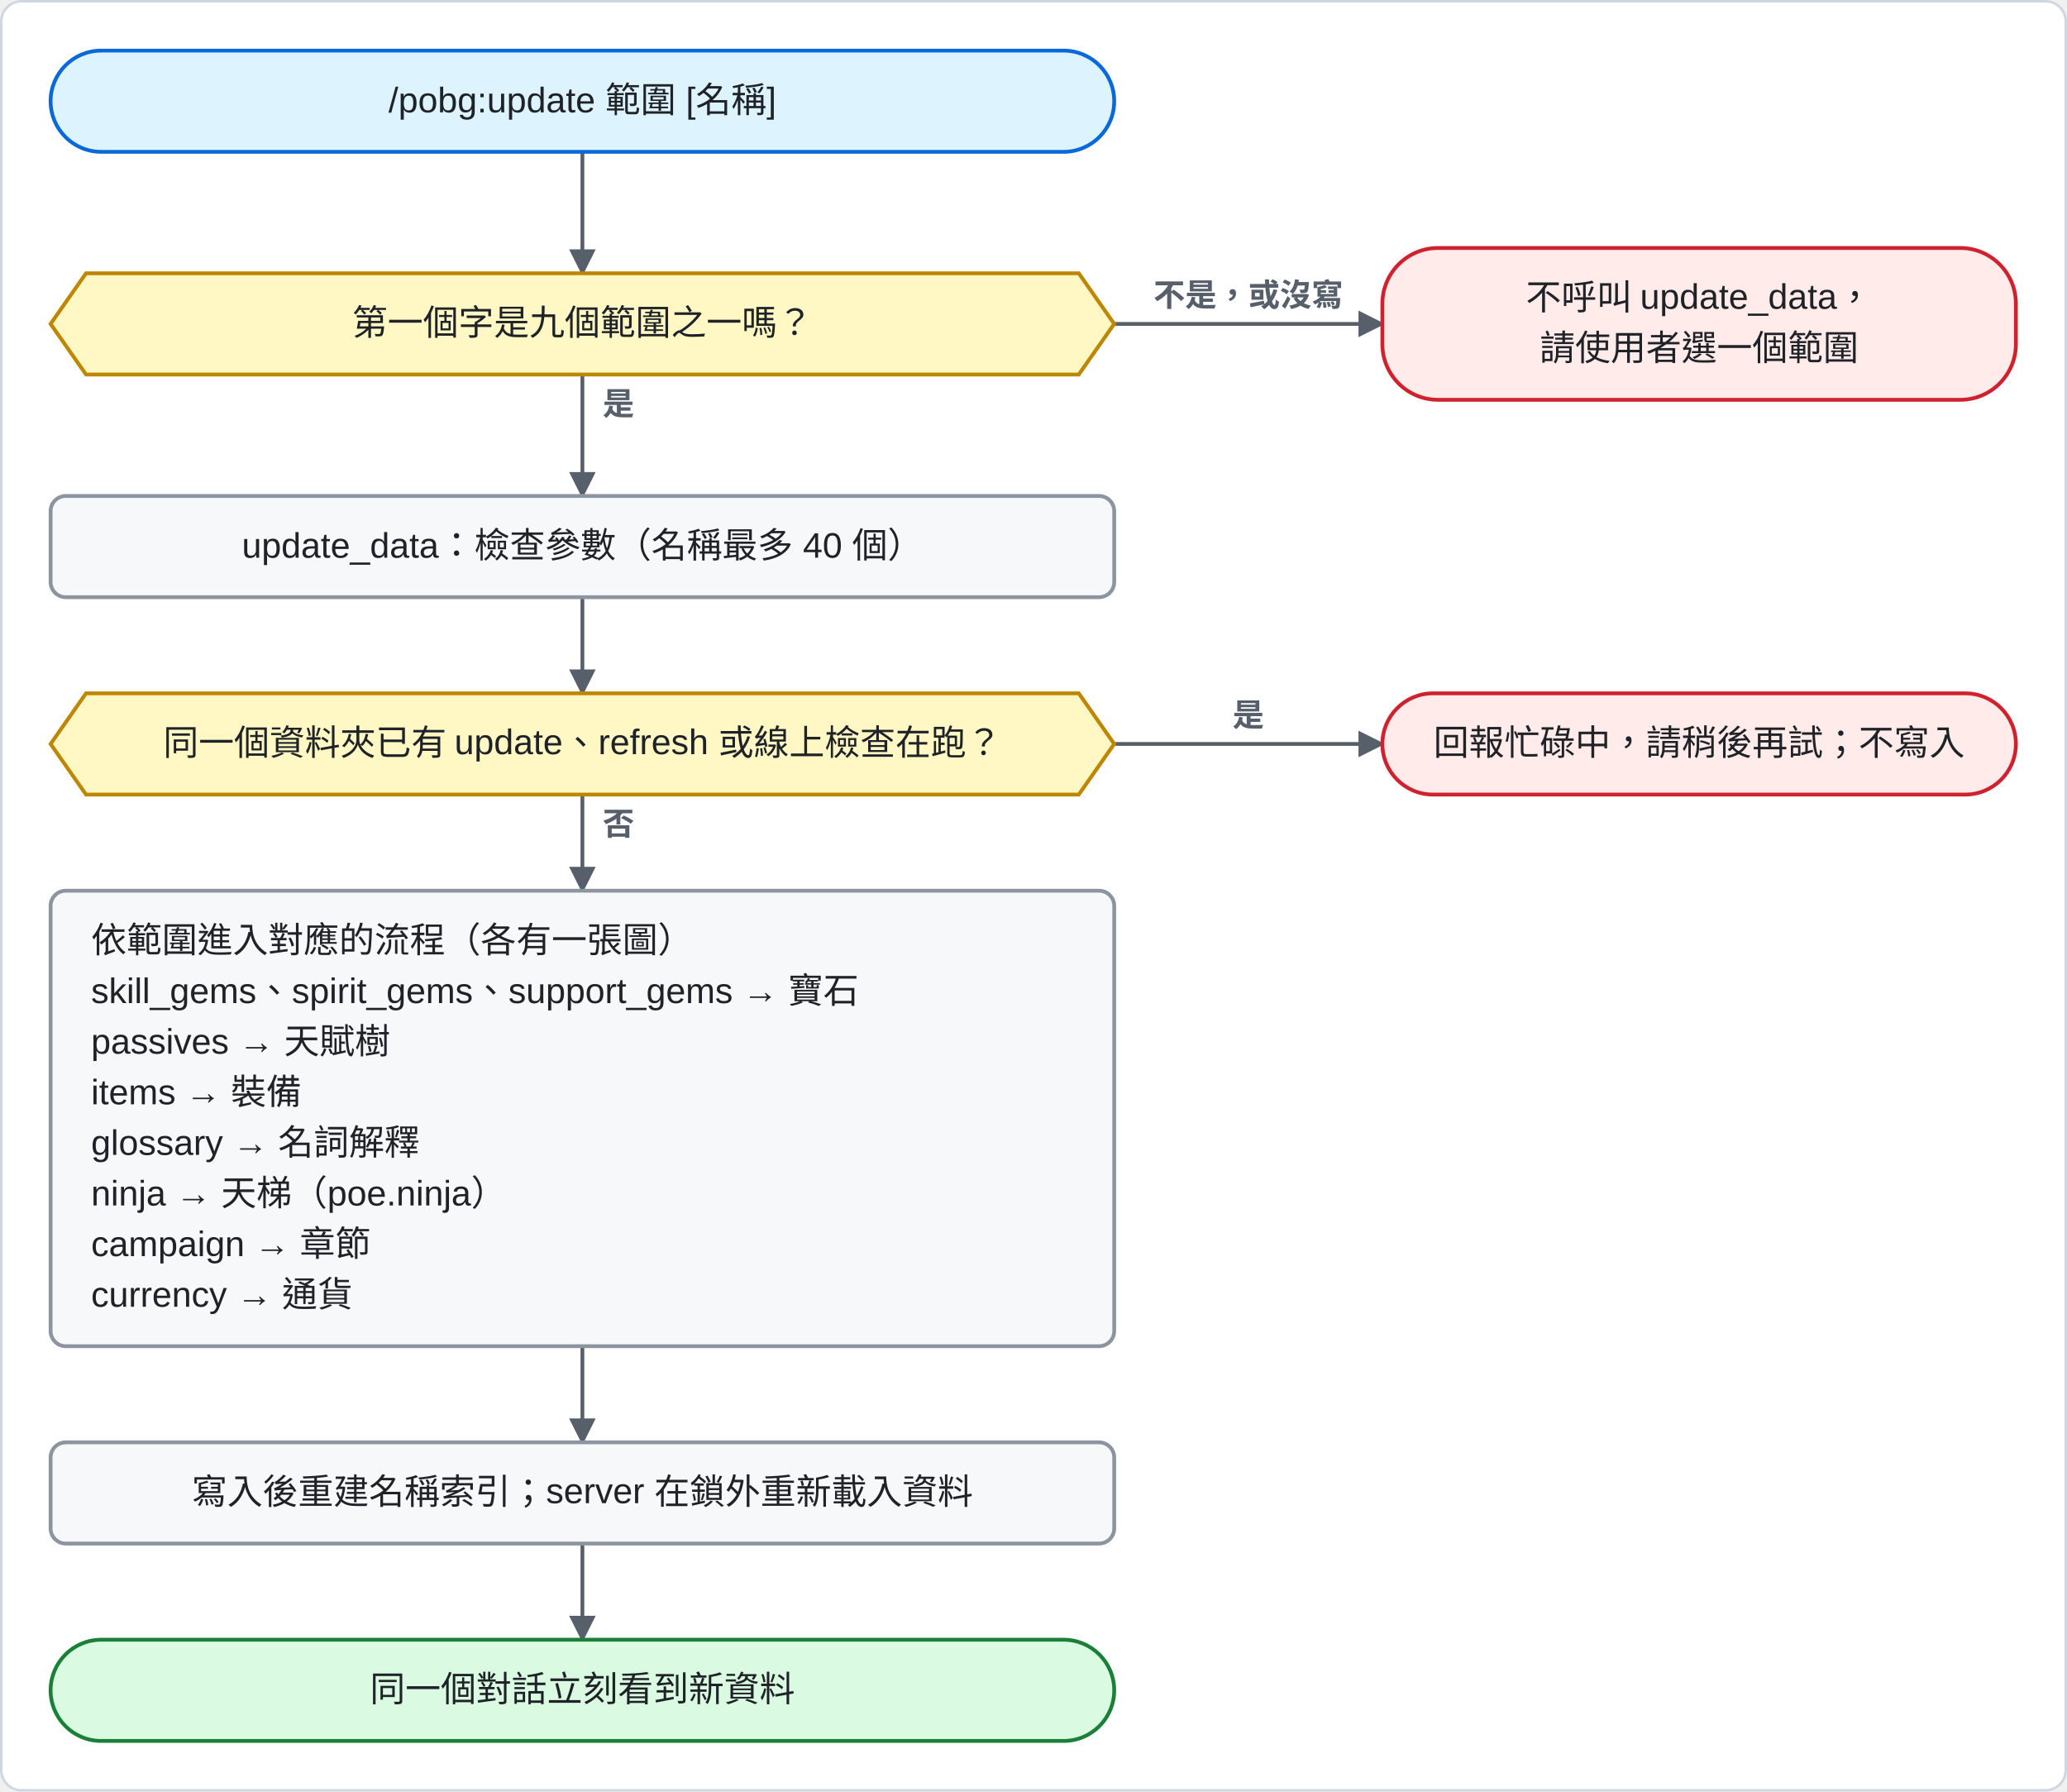
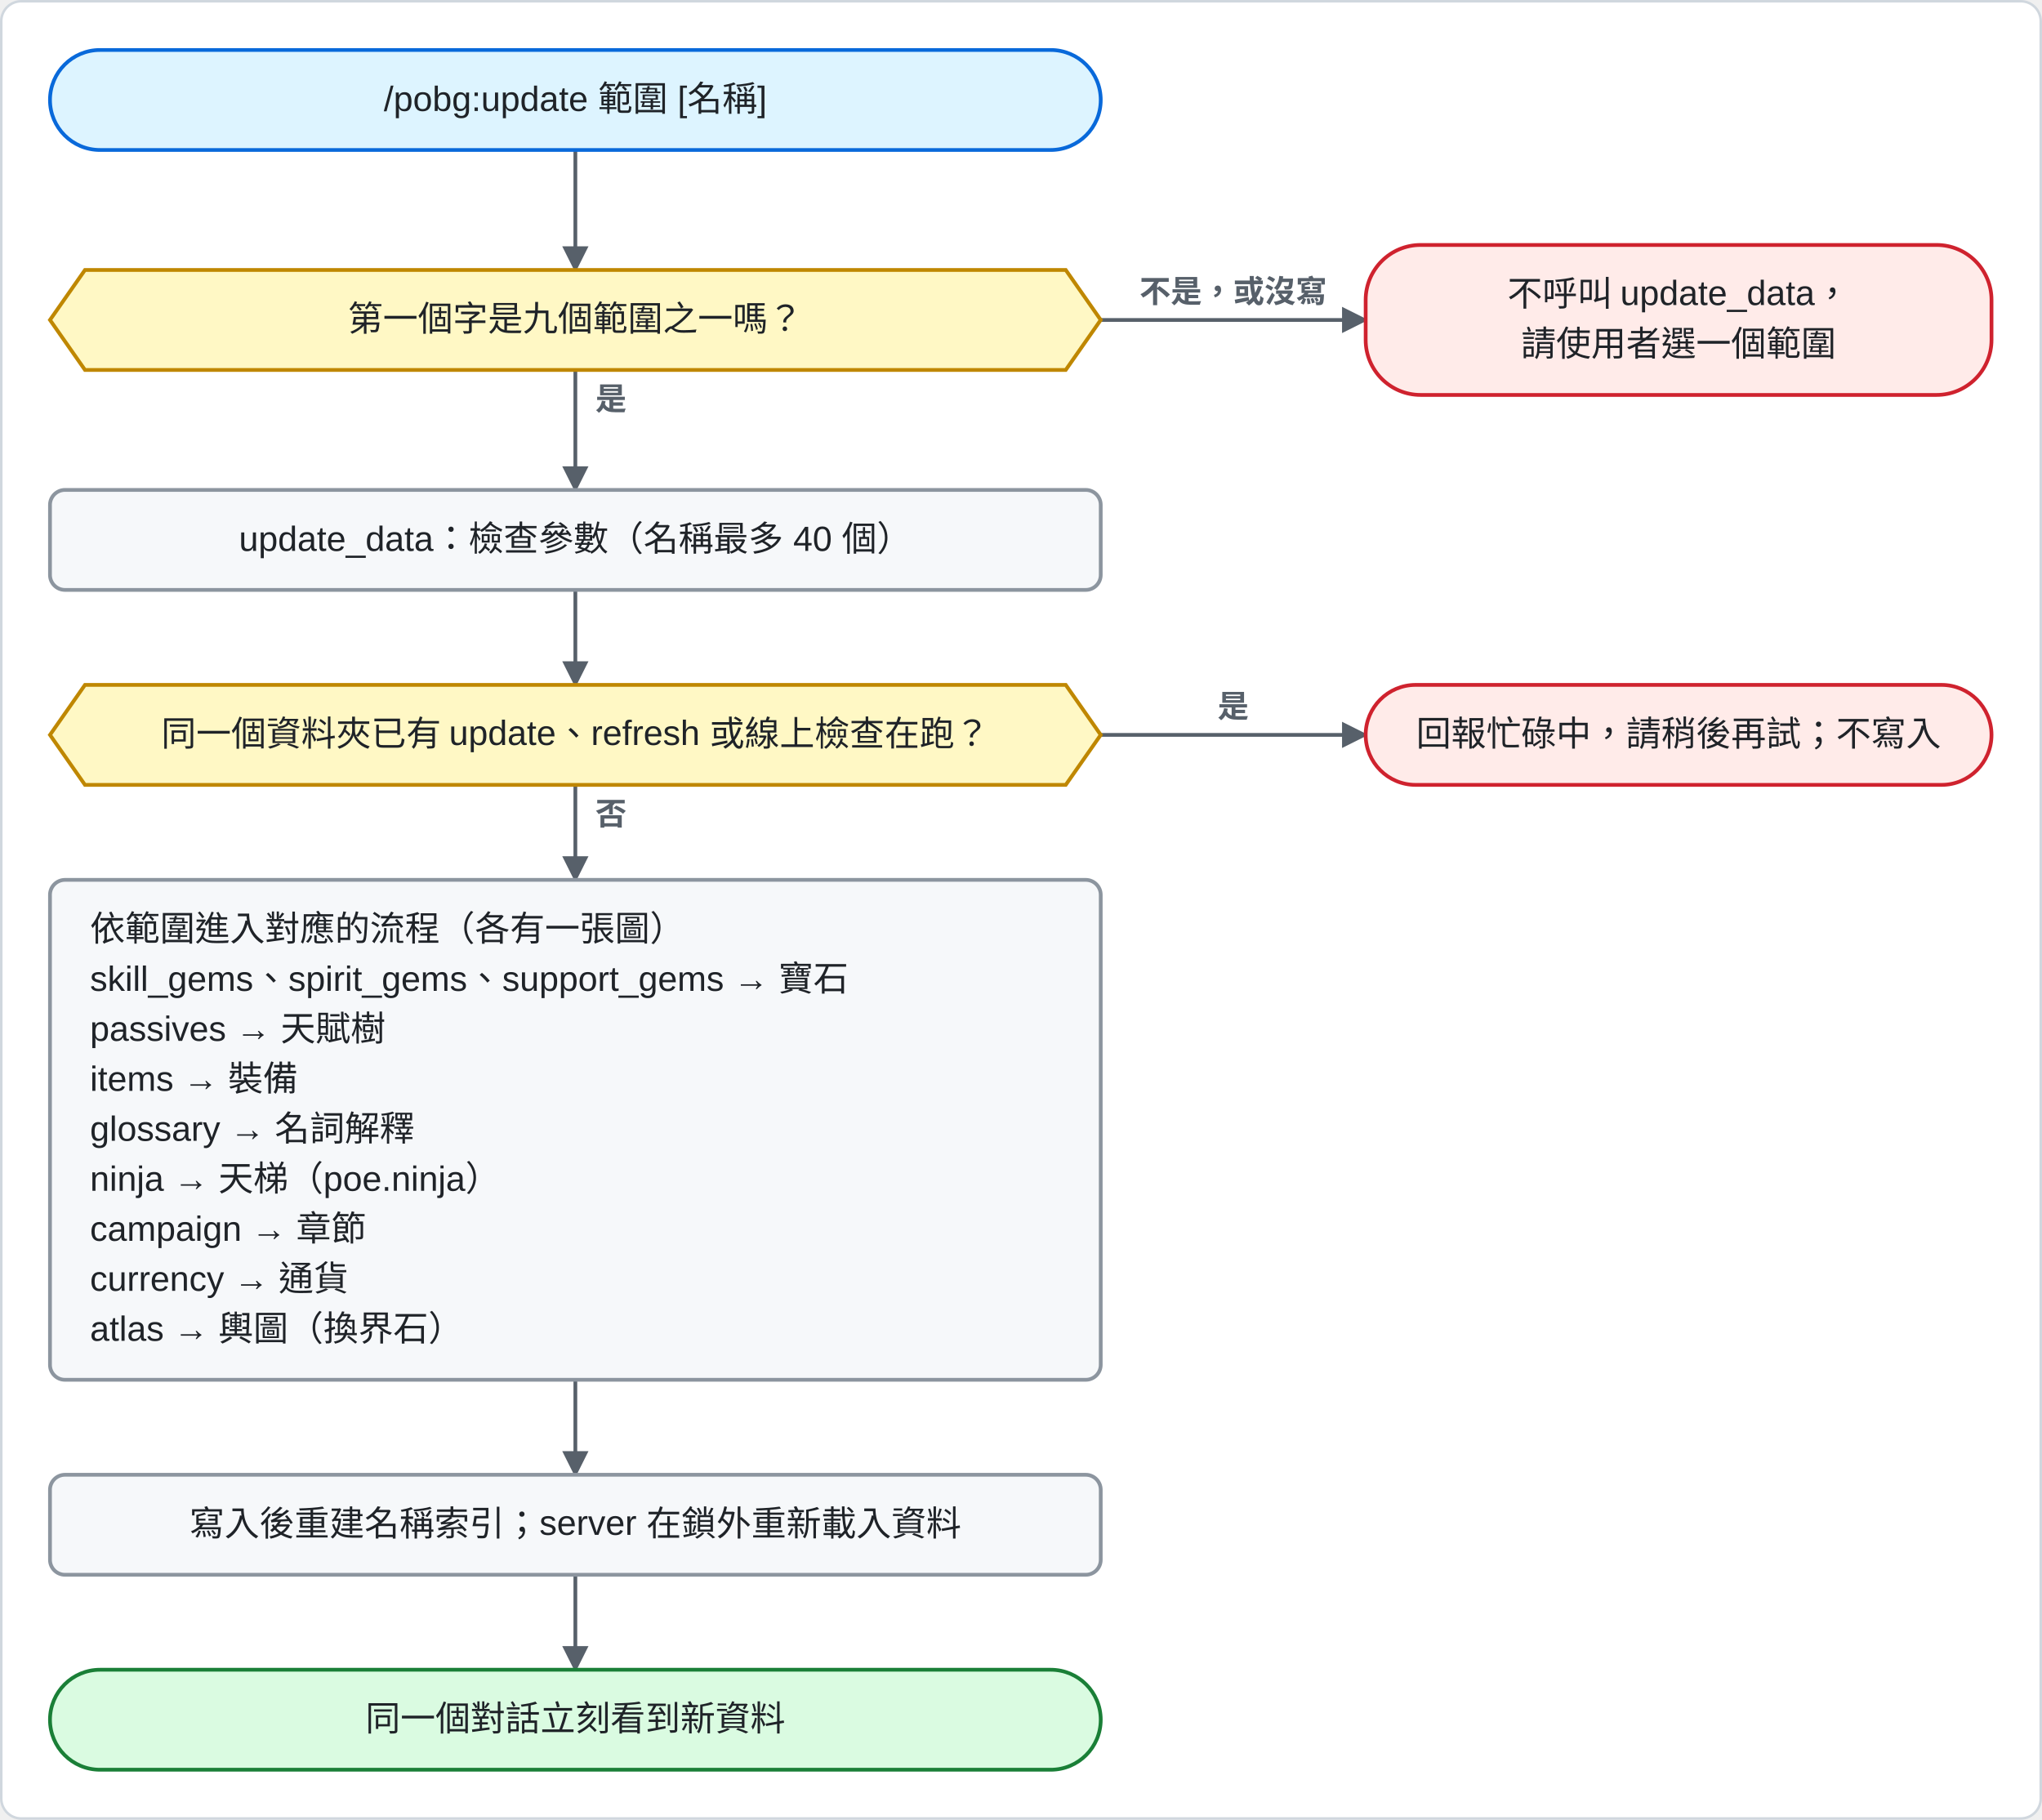
- <svg xmlns="http://www.w3.org/2000/svg" width="817" height="708" viewBox="0 0 817 708" font-family="&quot;Segoe UI&quot;, &quot;Helvetica Neue&quot;, Arial, &quot;Microsoft JhengHei&quot;, &quot;PingFang TC&quot;, &quot;Noto Sans TC&quot;, &quot;Noto Sans CJK TC&quot;, sans-serif" font-size="14" fill="#1f2328">
+ <svg xmlns="http://www.w3.org/2000/svg" width="817" height="728" viewBox="0 0 817 728" font-family="&quot;Segoe UI&quot;, &quot;Helvetica Neue&quot;, Arial, &quot;Microsoft JhengHei&quot;, &quot;PingFang TC&quot;, &quot;Noto Sans TC&quot;, &quot;Noto Sans CJK TC&quot;, sans-serif" font-size="14" fill="#1f2328">
  <defs>
    <marker id="arrow" viewBox="0 0 10 10" refX="9" refY="5" markerWidth="7" markerHeight="7" orient="auto-start-reverse">
      <path d="M0,0 L10,5 L0,10 z" fill="#57606a" />
    </marker>
  </defs>
-   <rect x="0.5" y="0.5" width="816" height="707" rx="8" fill="#ffffff" stroke="#d0d7de" />
+   <rect x="0.5" y="0.5" width="816" height="727" rx="8" fill="#ffffff" stroke="#d0d7de" />
  <polyline points="230.2,60.0 230.2,108.0" fill="none" stroke="#57606a" stroke-width="1.5" stroke-linejoin="round" marker-end="url(#arrow)" />
  <polyline points="440.4,128.0 546.4,128.0" fill="none" stroke="#57606a" stroke-width="1.5" stroke-linejoin="round" marker-end="url(#arrow)" />
  <polyline points="230.2,148.0 230.2,196.0" fill="none" stroke="#57606a" stroke-width="1.5" stroke-linejoin="round" marker-end="url(#arrow)" />
  <polyline points="230.2,236.0 230.2,274.0" fill="none" stroke="#57606a" stroke-width="1.5" stroke-linejoin="round" marker-end="url(#arrow)" />
  <polyline points="440.4,294.0 546.4,294.0" fill="none" stroke="#57606a" stroke-width="1.5" stroke-linejoin="round" marker-end="url(#arrow)" />
  <polyline points="230.2,314.0 230.2,352.0" fill="none" stroke="#57606a" stroke-width="1.5" stroke-linejoin="round" marker-end="url(#arrow)" />
-   <polyline points="230.2,532.0 230.2,570.0" fill="none" stroke="#57606a" stroke-width="1.5" stroke-linejoin="round" marker-end="url(#arrow)" />
-   <polyline points="230.2,610.0 230.2,648.0" fill="none" stroke="#57606a" stroke-width="1.5" stroke-linejoin="round" marker-end="url(#arrow)" />
+   <polyline points="230.2,552.0 230.2,590.0" fill="none" stroke="#57606a" stroke-width="1.5" stroke-linejoin="round" marker-end="url(#arrow)" />
+   <polyline points="230.2,630.0 230.2,668.0" fill="none" stroke="#57606a" stroke-width="1.5" stroke-linejoin="round" marker-end="url(#arrow)" />
  <rect x="20.0" y="20.0" width="420.4" height="40.0" rx="20.0" fill="#ddf4ff" stroke="#0969da" stroke-width="1.5" />
  <text x="230.2" y="44.4" text-anchor="middle">/pobg:update 範圍 [名稱]</text>
  <polygon points="34.0,108.0 426.4,108.0 440.4,128.0 426.4,148.0 34.0,148.0 20.0,128.0" fill="#fff8c5" stroke="#bf8700" stroke-width="1.5" />
  <text x="230.2" y="132.4" text-anchor="middle">第一個字是九個範圍之一嗎？</text>
  <rect x="546.4" y="98.0" width="250.4" height="60.0" rx="22.0" fill="#ffebe9" stroke="#cf222e" stroke-width="1.5" />
  <text x="671.6" y="122.4" text-anchor="middle">不呼叫 update_data，</text>
  <text x="671.6" y="142.4" text-anchor="middle">請使用者選一個範圍</text>
  <rect x="20.0" y="196.0" width="420.4" height="40.0" rx="6.0" fill="#f6f8fa" stroke="#8c959f" stroke-width="1.5" />
  <text x="230.2" y="220.4" text-anchor="middle">update_data：檢查參數（名稱最多 40 個）</text>
  <polygon points="34.0,274.0 426.4,274.0 440.4,294.0 426.4,314.0 34.0,314.0 20.0,294.0" fill="#fff8c5" stroke="#bf8700" stroke-width="1.5" />
  <text x="230.2" y="298.4" text-anchor="middle">同一個資料夾已有 update、refresh 或線上檢查在跑？</text>
  <rect x="546.4" y="274.0" width="250.4" height="40.0" rx="20.0" fill="#ffebe9" stroke="#cf222e" stroke-width="1.5" />
  <text x="671.6" y="298.4" text-anchor="middle">回報忙碌中，請稍後再試；不寫入</text>
-   <rect x="20.0" y="352.0" width="420.4" height="180.0" rx="6.0" fill="#f6f8fa" stroke="#8c959f" stroke-width="1.5" />
+   <rect x="20.0" y="352.0" width="420.4" height="200.0" rx="6.0" fill="#f6f8fa" stroke="#8c959f" stroke-width="1.5" />
  <text x="36.0" y="376.4" text-anchor="start">依範圍進入對應的流程（各有一張圖）</text>
  <text x="36.0" y="396.4" text-anchor="start">skill_gems、spirit_gems、support_gems → 寶石</text>
  <text x="36.0" y="416.4" text-anchor="start">passives → 天賦樹</text>
  <text x="36.0" y="436.4" text-anchor="start">items → 裝備</text>
  <text x="36.0" y="456.4" text-anchor="start">glossary → 名詞解釋</text>
  <text x="36.0" y="476.4" text-anchor="start">ninja → 天梯（poe.ninja）</text>
  <text x="36.0" y="496.4" text-anchor="start">campaign → 章節</text>
  <text x="36.0" y="516.4" text-anchor="start">currency → 通貨</text>
-   <rect x="20.0" y="570.0" width="420.4" height="40.0" rx="6.0" fill="#f6f8fa" stroke="#8c959f" stroke-width="1.5" />
-   <text x="230.2" y="594.4" text-anchor="middle">寫入後重建名稱索引；server 在鎖外重新載入資料</text>
-   <rect x="20.0" y="648.0" width="420.4" height="40.0" rx="20.0" fill="#dafbe1" stroke="#1a7f37" stroke-width="1.5" />
-   <text x="230.2" y="672.4" text-anchor="middle">同一個對話立刻看到新資料</text>
+   <text x="36.0" y="536.4" text-anchor="start">atlas → 輿圖（換界石）</text>
+   <rect x="20.0" y="590.0" width="420.4" height="40.0" rx="6.0" fill="#f6f8fa" stroke="#8c959f" stroke-width="1.5" />
+   <text x="230.2" y="614.4" text-anchor="middle">寫入後重建名稱索引；server 在鎖外重新載入資料</text>
+   <rect x="20.0" y="668.0" width="420.4" height="40.0" rx="20.0" fill="#dafbe1" stroke="#1a7f37" stroke-width="1.5" />
+   <text x="230.2" y="692.4" text-anchor="middle">同一個對話立刻看到新資料</text>
  <text x="493.4" y="121.0" text-anchor="middle" font-size="12.5" font-weight="600" fill="#57606a" stroke="#ffffff" stroke-width="4" stroke-linejoin="round" paint-order="stroke">不是，或沒寫</text>
  <text x="238.2" y="164.0" text-anchor="start" font-size="12.5" font-weight="600" fill="#57606a" stroke="#ffffff" stroke-width="4" stroke-linejoin="round" paint-order="stroke">是</text>
  <text x="493.4" y="287.0" text-anchor="middle" font-size="12.5" font-weight="600" fill="#57606a" stroke="#ffffff" stroke-width="4" stroke-linejoin="round" paint-order="stroke">是</text>
  <text x="238.2" y="330.0" text-anchor="start" font-size="12.5" font-weight="600" fill="#57606a" stroke="#ffffff" stroke-width="4" stroke-linejoin="round" paint-order="stroke">否</text>
</svg>
